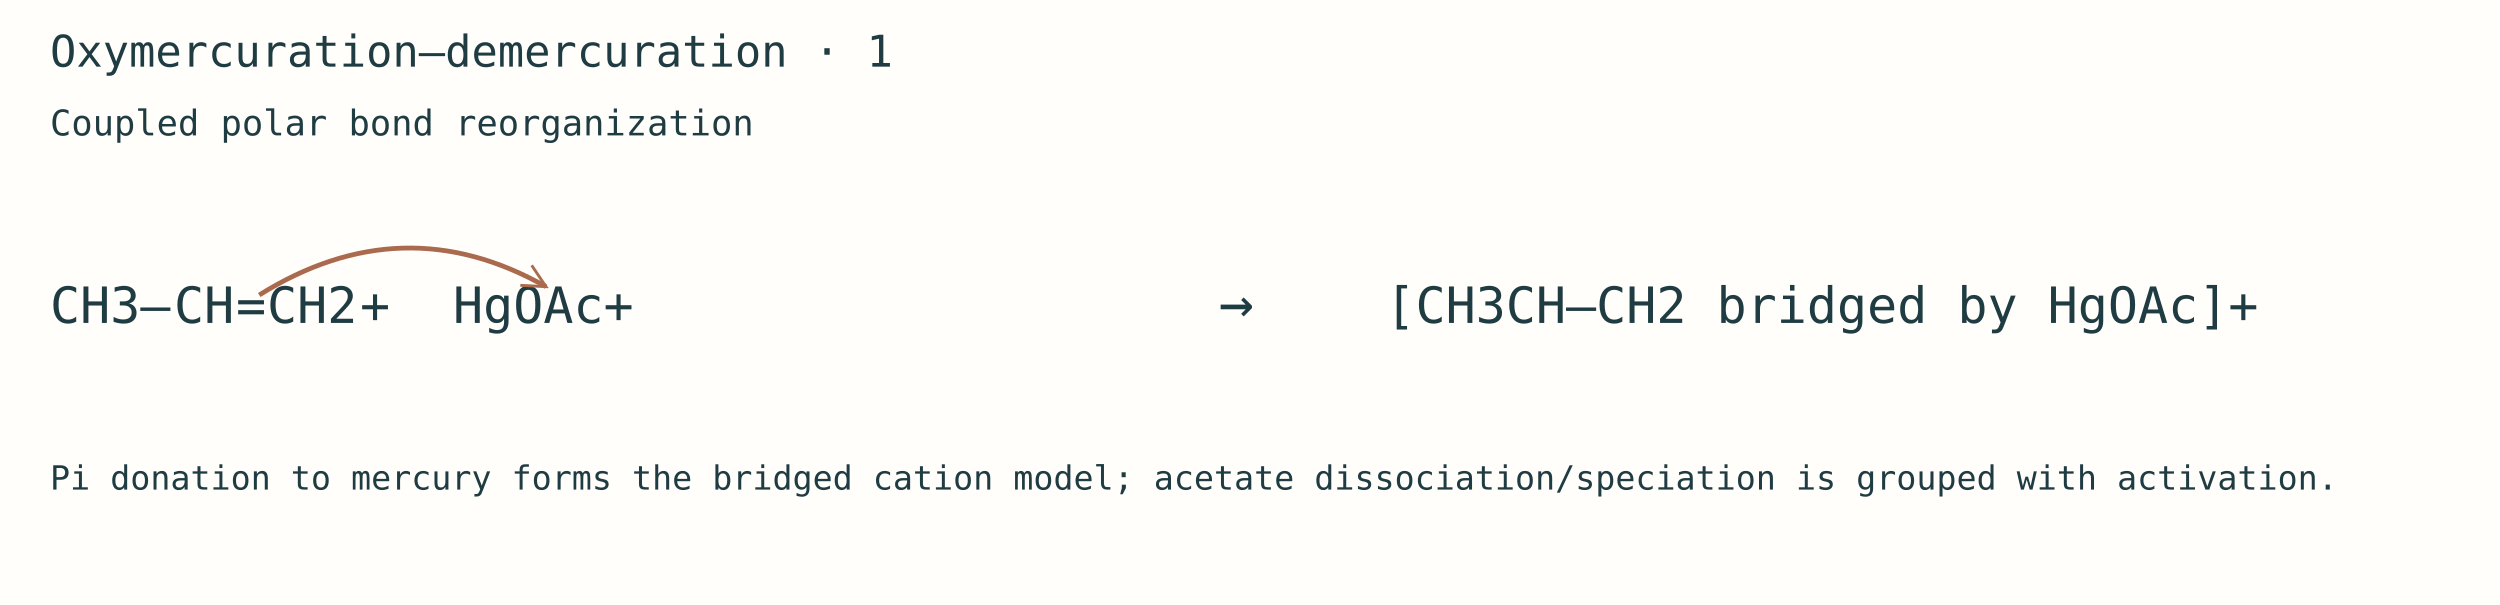
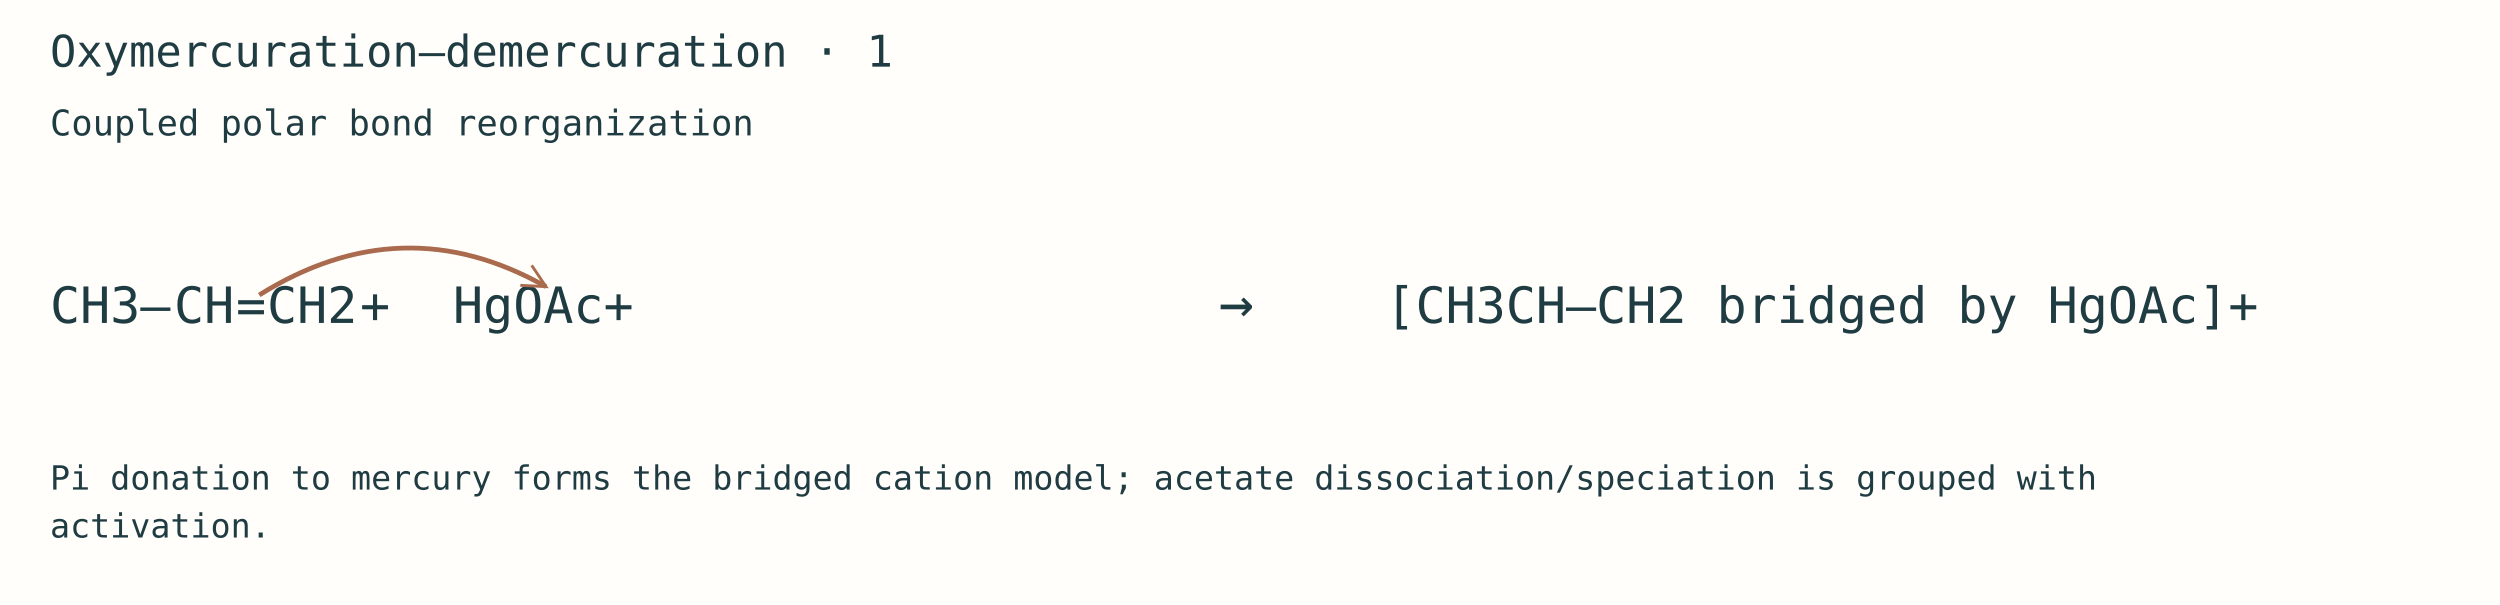
<svg xmlns="http://www.w3.org/2000/svg" viewBox="0 0 1200 290" role="img">
  <rect width="1200" height="290" fill="#fffefa" />
  <defs>
    <marker id="oxymercuration-1-pair" viewBox="0 0 10 10" refX="9" refY="5" markerWidth="6" markerHeight="6" orient="auto">
      <path d="M1 1L9 5L1 9" fill="none" stroke="#aa6a4e" />
    </marker>
    <marker id="oxymercuration-1-fish" viewBox="0 0 10 10" refX="9" refY="5" markerWidth="6" markerHeight="6" orient="auto">
      <path d="M1 1L9 5" fill="none" stroke="#aa6a4e" />
    </marker>
  </defs>
  <g fill="#203c43" font-family="DejaVu Sans Mono,monospace">
    <text x="24" y="32" font-size="21">Oxymercuration–demercuration · 1</text>
    <text x="24" y="65" font-size="17">Coupled polar bond reorganization</text>
    <text x="585" y="155" font-size="28">→</text>
    <text x="24.00" y="155" font-size="24.00">CH3–</text>
    <text x="83.52" y="155" font-size="24.00">CH</text>
    <text x="113.28" y="155" font-size="24.00">=</text>
    <text x="128.16" y="155" font-size="24.00">CH2</text>
    <text x="172.80" y="155" font-size="24.00"> + </text>
    <text x="217.44" y="155" font-size="24.00">HgOAc+</text>
    <text x="665.00" y="155" font-size="24.00">[CH3CH–CH2 bridged by HgOAc]+</text>
    <path data-electrons="2" d="M124.44,141.60 Q193.26,98.60 262.08,137.60" fill="none" stroke="#aa6a4e" stroke-width="2.3" marker-end="url(#oxymercuration-1-pair)" />
-     <text x="24" y="235" font-size="16">Pi donation to mercury forms the bridged cation model; acetate dissociation/speciation is grouped with activation.</text>
+     <text x="24" y="235" font-size="16">Pi donation to mercury forms the bridged cation model; acetate dissociation/speciation is grouped with</text>
+     <text x="24" y="258" font-size="16">activation.</text>
  </g>
</svg>
